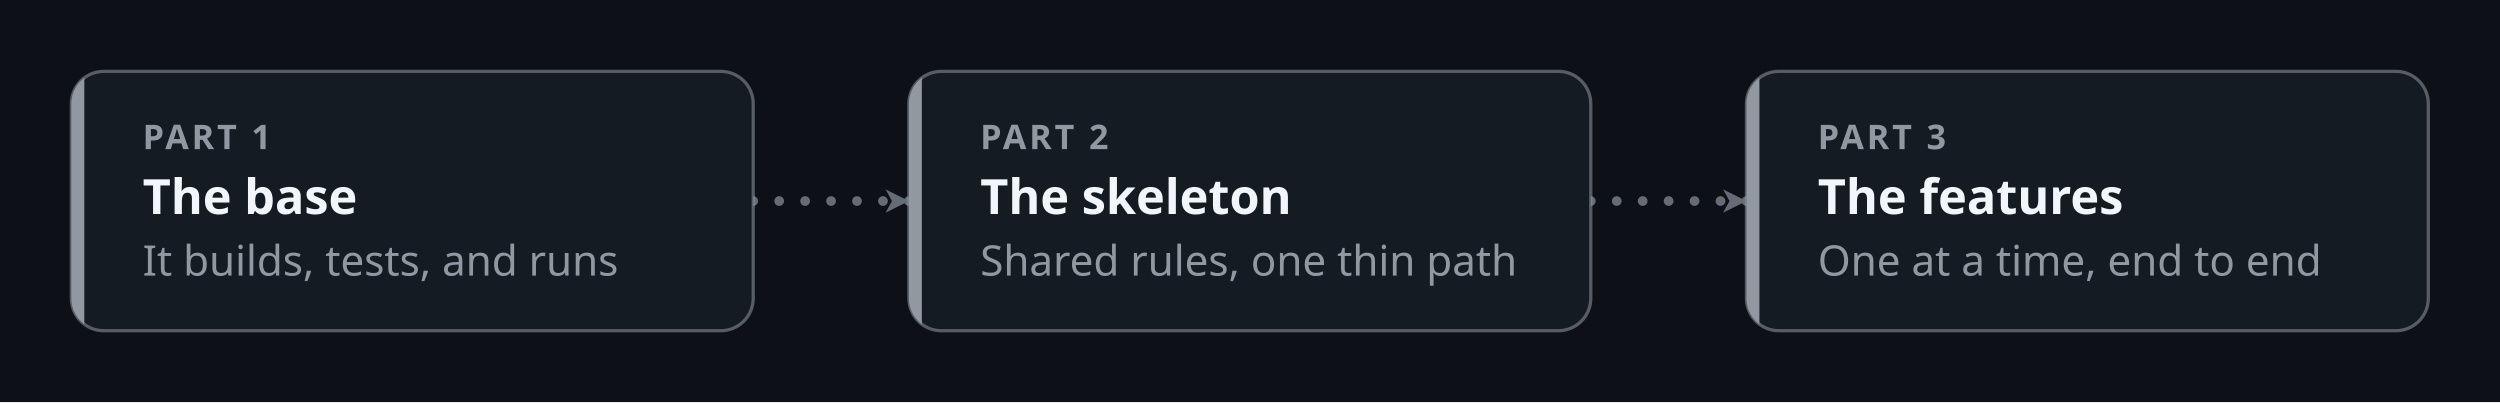
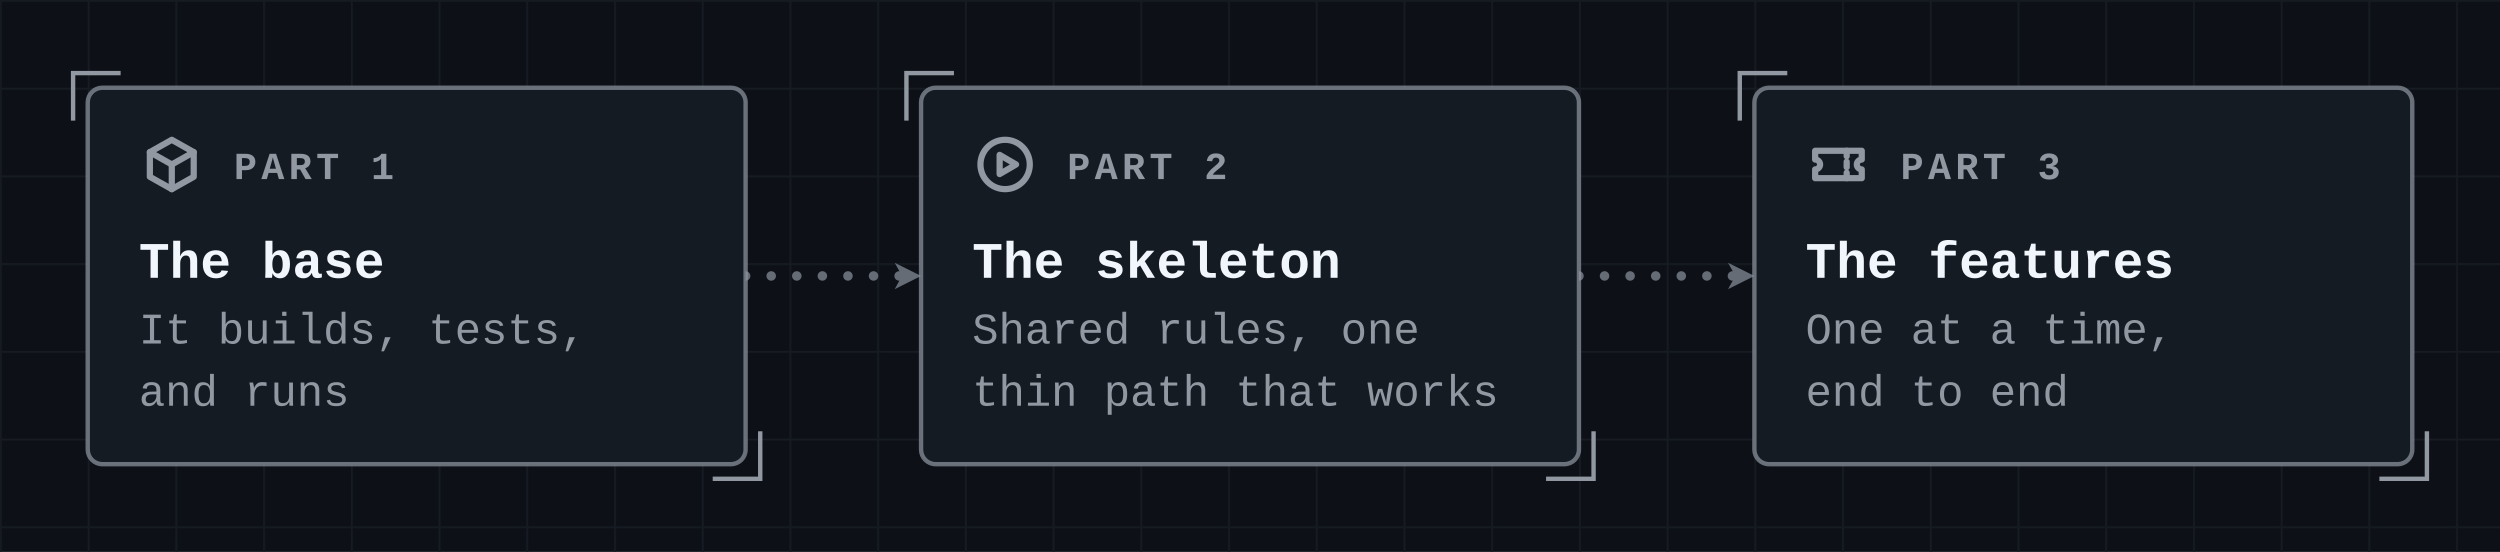
- <svg xmlns="http://www.w3.org/2000/svg" viewBox="-22 -22 771 124" width="771" height="124" role="img" aria-labelledby="title desc" font-family="-apple-system, BlinkMacSystemFont, 'Segoe UI', 'Noto Sans', Helvetica, Arial, sans-serif">
+ <svg xmlns="http://www.w3.org/2000/svg" viewBox="-24 -24 684 151" width="684" height="151" role="img" aria-labelledby="title desc" font-family="ui-monospace, SFMono-Regular, 'JetBrains Mono', 'Cascadia Mono', Menlo, Consolas, 'Liberation Mono', monospace">
  <defs>
    <marker id="arrow-plain" viewBox="0 0 10 10" refX="9" refY="5" markerWidth="9" markerHeight="9" markerUnits="userSpaceOnUse" orient="auto-start-reverse">
      <path d="M1,1 L9,5 L1,9 L3.2,5 z" fill="#656c76" />
    </marker>
    <marker id="arrow-fail" viewBox="0 0 10 10" refX="9" refY="5" markerWidth="9" markerHeight="9" markerUnits="userSpaceOnUse" orient="auto-start-reverse">
      <path d="M1,1 L9,5 L1,9 L3.2,5 z" fill="#f85149" />
    </marker>
    <marker id="arrow-pass" viewBox="0 0 10 10" refX="9" refY="5" markerWidth="9" markerHeight="9" markerUnits="userSpaceOnUse" orient="auto-start-reverse">
      <path d="M1,1 L9,5 L1,9 L3.2,5 z" fill="#3fb950" />
    </marker>
+     <pattern id="grid" x="-24" y="-24" width="24" height="24" patternUnits="userSpaceOnUse">
+       <path d="M24 0H0V24" fill="none" stroke="#161b22" stroke-width="1" />
+     </pattern>
  </defs>
-   <style>.main{stroke-width:3;stroke-dasharray:0 8;animation:flow 0.8s linear infinite}.side{stroke-width:1.8;stroke-dasharray:6 6;animation:side 1.6s linear infinite}@keyframes flow{to{stroke-dashoffset:-8}}@keyframes side{to{stroke-dashoffset:-12}}@media (prefers-reduced-motion:reduce){.main,.side{animation:none}.ticket{display:none}}</style>
-   <rect x="-22" y="-22" width="771" height="124" fill="#0d1117" />
-   <path class="main" d="M210.3,40.0 L258.3,40.0" fill="none" stroke="#656c76" stroke-linecap="round" stroke-linejoin="round" marker-end="url(#arrow-plain)" />
-   <path class="main" d="M468.6,40.0 L516.6,40.0" fill="none" stroke="#656c76" stroke-linecap="round" stroke-linejoin="round" marker-end="url(#arrow-plain)" />
-   <rect x="0.0" y="0.0" width="210.3" height="80.0" rx="10" fill="#151b23" stroke="#9198a1" stroke-opacity="0.55" stroke-width="1" />
-   <clipPath id="clip0">
-     <rect x="0.0" y="0.0" width="210.3" height="80.0" rx="10" />
-   </clipPath>
-   <rect x="0.0" y="0.0" width="4" height="80.0" fill="#9198a1" clip-path="url(#clip0)" />
-   <text x="22.0" y="24.0" font-size="10.5" font-weight="700" letter-spacing="0.9" fill="#9198a1">PART 1</text>
-   <text x="22.0" y="44.0" font-size="15" font-weight="600" fill="#f0f6fc">The base</text>
-   <text x="22.0" y="63.0" font-size="13" fill="#9198a1">It builds, tests, and runs</text>
-   <rect x="258.3" y="0.0" width="210.3" height="80.0" rx="10" fill="#151b23" stroke="#9198a1" stroke-opacity="0.55" stroke-width="1" />
-   <clipPath id="clip1">
-     <rect x="258.3" y="0.0" width="210.3" height="80.0" rx="10" />
-   </clipPath>
-   <rect x="258.3" y="0.0" width="4" height="80.0" fill="#9198a1" clip-path="url(#clip1)" />
-   <text x="280.3" y="24.0" font-size="10.5" font-weight="700" letter-spacing="0.9" fill="#9198a1">PART 2</text>
-   <text x="280.3" y="44.0" font-size="15" font-weight="600" fill="#f0f6fc">The skeleton</text>
-   <text x="280.3" y="63.0" font-size="13" fill="#9198a1">Shared rules, one thin path</text>
-   <rect x="516.6" y="0.0" width="210.3" height="80.0" rx="10" fill="#151b23" stroke="#9198a1" stroke-opacity="0.55" stroke-width="1" />
-   <clipPath id="clip2">
-     <rect x="516.6" y="0.0" width="210.3" height="80.0" rx="10" />
-   </clipPath>
-   <rect x="516.6" y="0.0" width="4" height="80.0" fill="#9198a1" clip-path="url(#clip2)" />
-   <text x="538.6" y="24.0" font-size="10.5" font-weight="700" letter-spacing="0.9" fill="#9198a1">PART 3</text>
-   <text x="538.6" y="44.0" font-size="15" font-weight="600" fill="#f0f6fc">The features</text>
-   <text x="538.6" y="63.0" font-size="13" fill="#9198a1">One at a time, end to end</text>
+   <style>.main{stroke-width:2.6;stroke-dasharray:0 7;animation:flow 0.8s linear infinite}.side{stroke-width:1.6;stroke-dasharray:6 5;animation:side 1.6s linear infinite}@keyframes flow{to{stroke-dashoffset:-7}}@keyframes side{to{stroke-dashoffset:-11}}@media (prefers-reduced-motion:reduce){.main,.side{animation:none}.ticket{display:none}}</style>
+   <rect x="-24" y="-24" width="684" height="151" fill="#0d1117" />
+   <rect x="-24" y="-24" width="684" height="151" fill="url(#grid)" />
+   <path class="main" d="M180.0,51.5 L228.0,51.5" fill="none" stroke="#656c76" stroke-linecap="round" stroke-linejoin="round" marker-end="url(#arrow-plain)" />
+   <path class="main" d="M408.0,51.5 L456.0,51.5" fill="none" stroke="#656c76" stroke-linecap="round" stroke-linejoin="round" marker-end="url(#arrow-plain)" />
+   <rect x="0.0" y="0.0" width="180.0" height="103.0" rx="4" fill="#151b23" stroke="#9198a1" stroke-opacity="0.7" stroke-width="1.2" />
+   <path d="M9.0,-4.0 H-4.0 V9.0" fill="none" stroke="#9198a1" stroke-width="1.2" />
+   <path d="M171.0,107.0 H184.0 V94.0" fill="none" stroke="#9198a1" stroke-width="1.2" />
+   <g transform="translate(14.0,12.0) scale(0.75)" fill="none" stroke="#9198a1" stroke-width="2.27" stroke-linecap="round" stroke-linejoin="round">
+     <path d="M12 3l8 4.5v9L12 21l-8-4.5v-9z" />
+     <path d="M4 7.5l8 4.5l8-4.5" />
+     <path d="M12 12v9" />
+   </g>
+   <text x="40.0" y="25.0" font-size="10.5" font-weight="700" letter-spacing="1.2" fill="#9198a1">PART 1</text>
+   <text x="14.0" y="52.0" font-size="14" font-weight="700" fill="#f0f6fc">The base</text>
+   <text x="14.0" y="70.0" font-size="12" fill="#9198a1">It builds, tests,</text>
+   <text x="14.0" y="87.0" font-size="12" fill="#9198a1">and runs</text>
+   <rect x="228.0" y="0.0" width="180.0" height="103.0" rx="4" fill="#151b23" stroke="#9198a1" stroke-opacity="0.7" stroke-width="1.2" />
+   <path d="M237.0,-4.0 H224.0 V9.0" fill="none" stroke="#9198a1" stroke-width="1.2" />
+   <path d="M399.0,107.0 H412.0 V94.0" fill="none" stroke="#9198a1" stroke-width="1.2" />
+   <g transform="translate(242.0,12.0) scale(0.75)" fill="none" stroke="#9198a1" stroke-width="2.27" stroke-linecap="round" stroke-linejoin="round">
+     <path d="M12 3a9 9 0 1 0 0 18a9 9 0 1 0 0-18z" />
+     <path d="M10 8.5v7l6-3.5z" />
+   </g>
+   <text x="268.0" y="25.0" font-size="10.5" font-weight="700" letter-spacing="1.2" fill="#9198a1">PART 2</text>
+   <text x="242.0" y="52.0" font-size="14" font-weight="700" fill="#f0f6fc">The skeleton</text>
+   <text x="242.0" y="70.0" font-size="12" fill="#9198a1">Shared rules, one</text>
+   <text x="242.0" y="87.0" font-size="12" fill="#9198a1">thin path that works</text>
+   <rect x="456.0" y="0.0" width="180.0" height="103.0" rx="4" fill="#151b23" stroke="#9198a1" stroke-opacity="0.7" stroke-width="1.2" />
+   <path d="M465.0,-4.0 H452.0 V9.0" fill="none" stroke="#9198a1" stroke-width="1.2" />
+   <path d="M627.0,107.0 H640.0 V94.0" fill="none" stroke="#9198a1" stroke-width="1.2" />
+   <g transform="translate(470.0,12.0) scale(0.75)" fill="none" stroke="#9198a1" stroke-width="2.27" stroke-linecap="round" stroke-linejoin="round">
+     <path d="M3.5 7h17v3.2a1.8 1.8 0 0 0 0 3.6V17h-17v-3.2a1.8 1.8 0 0 0 0-3.6z" />
+     <path d="M15 7v2M15 11v2M15 15v2" />
+   </g>
+   <text x="496.0" y="25.0" font-size="10.5" font-weight="700" letter-spacing="1.2" fill="#9198a1">PART 3</text>
+   <text x="470.0" y="52.0" font-size="14" font-weight="700" fill="#f0f6fc">The features</text>
+   <text x="470.0" y="70.0" font-size="12" fill="#9198a1">One at a time,</text>
+   <text x="470.0" y="87.0" font-size="12" fill="#9198a1">end to end</text>
</svg>
